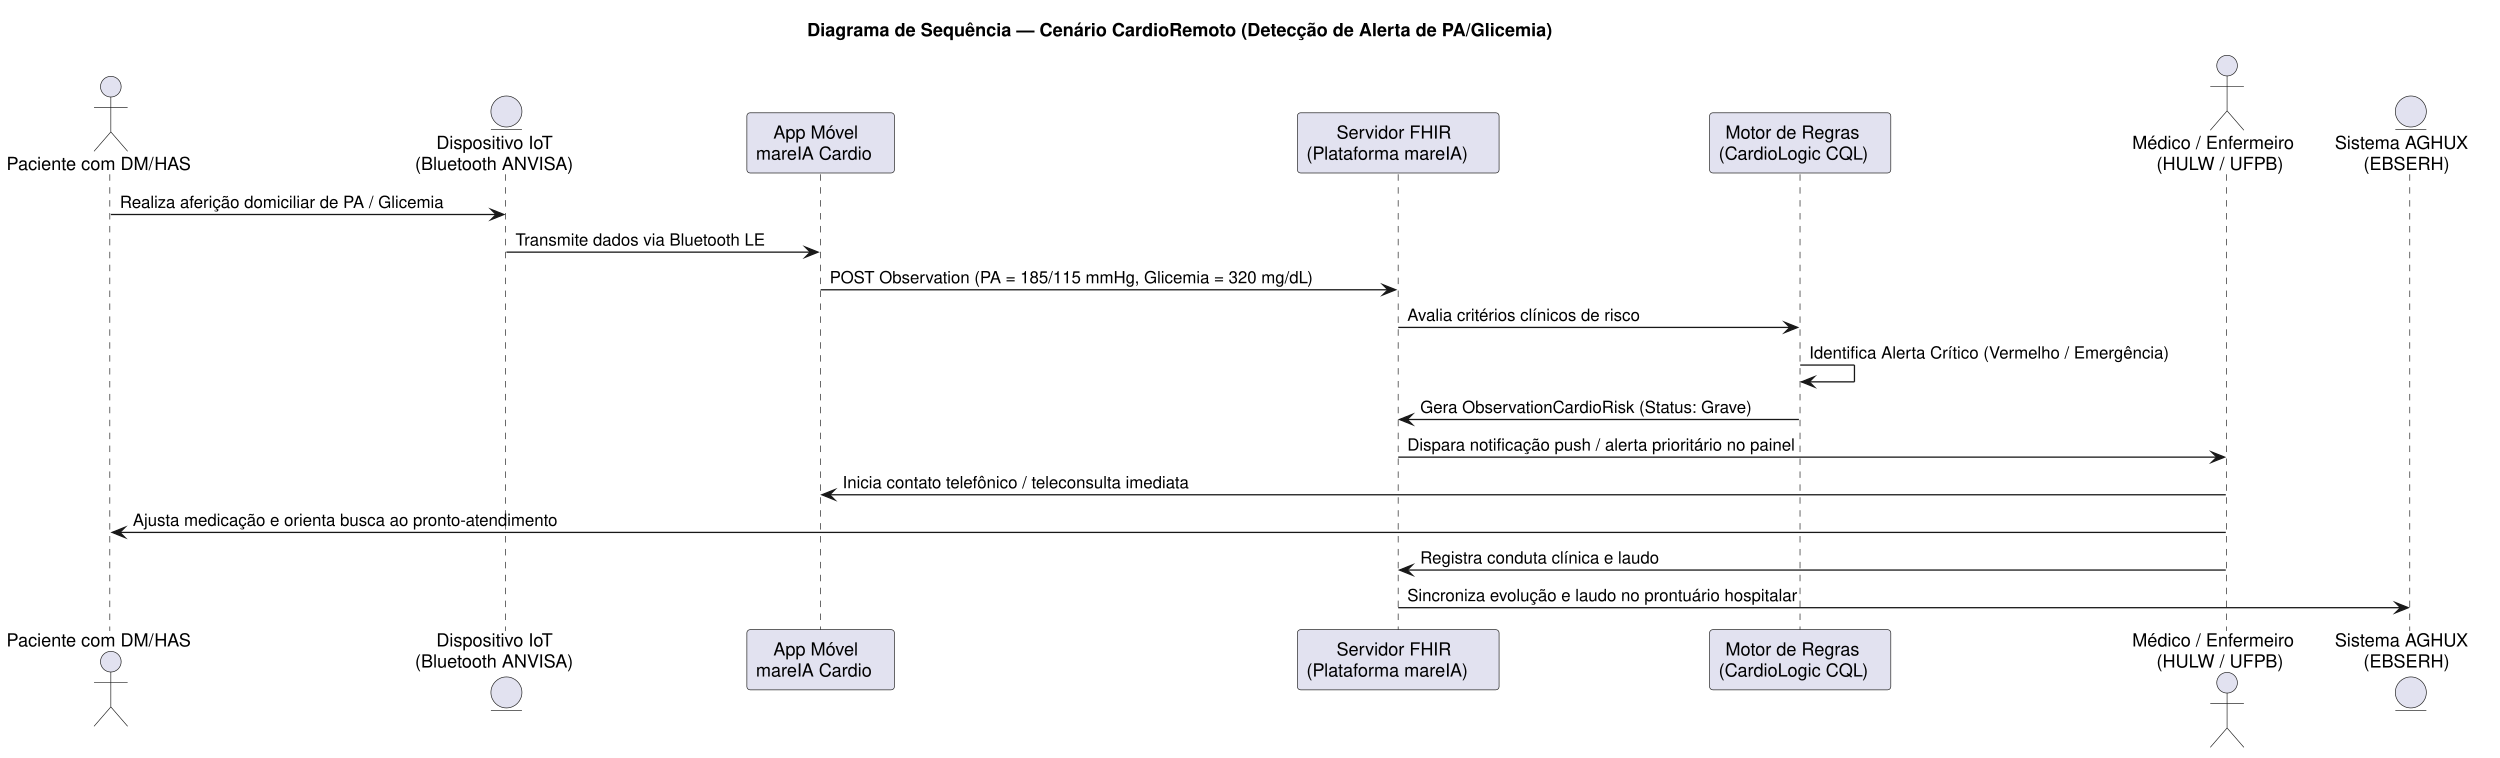
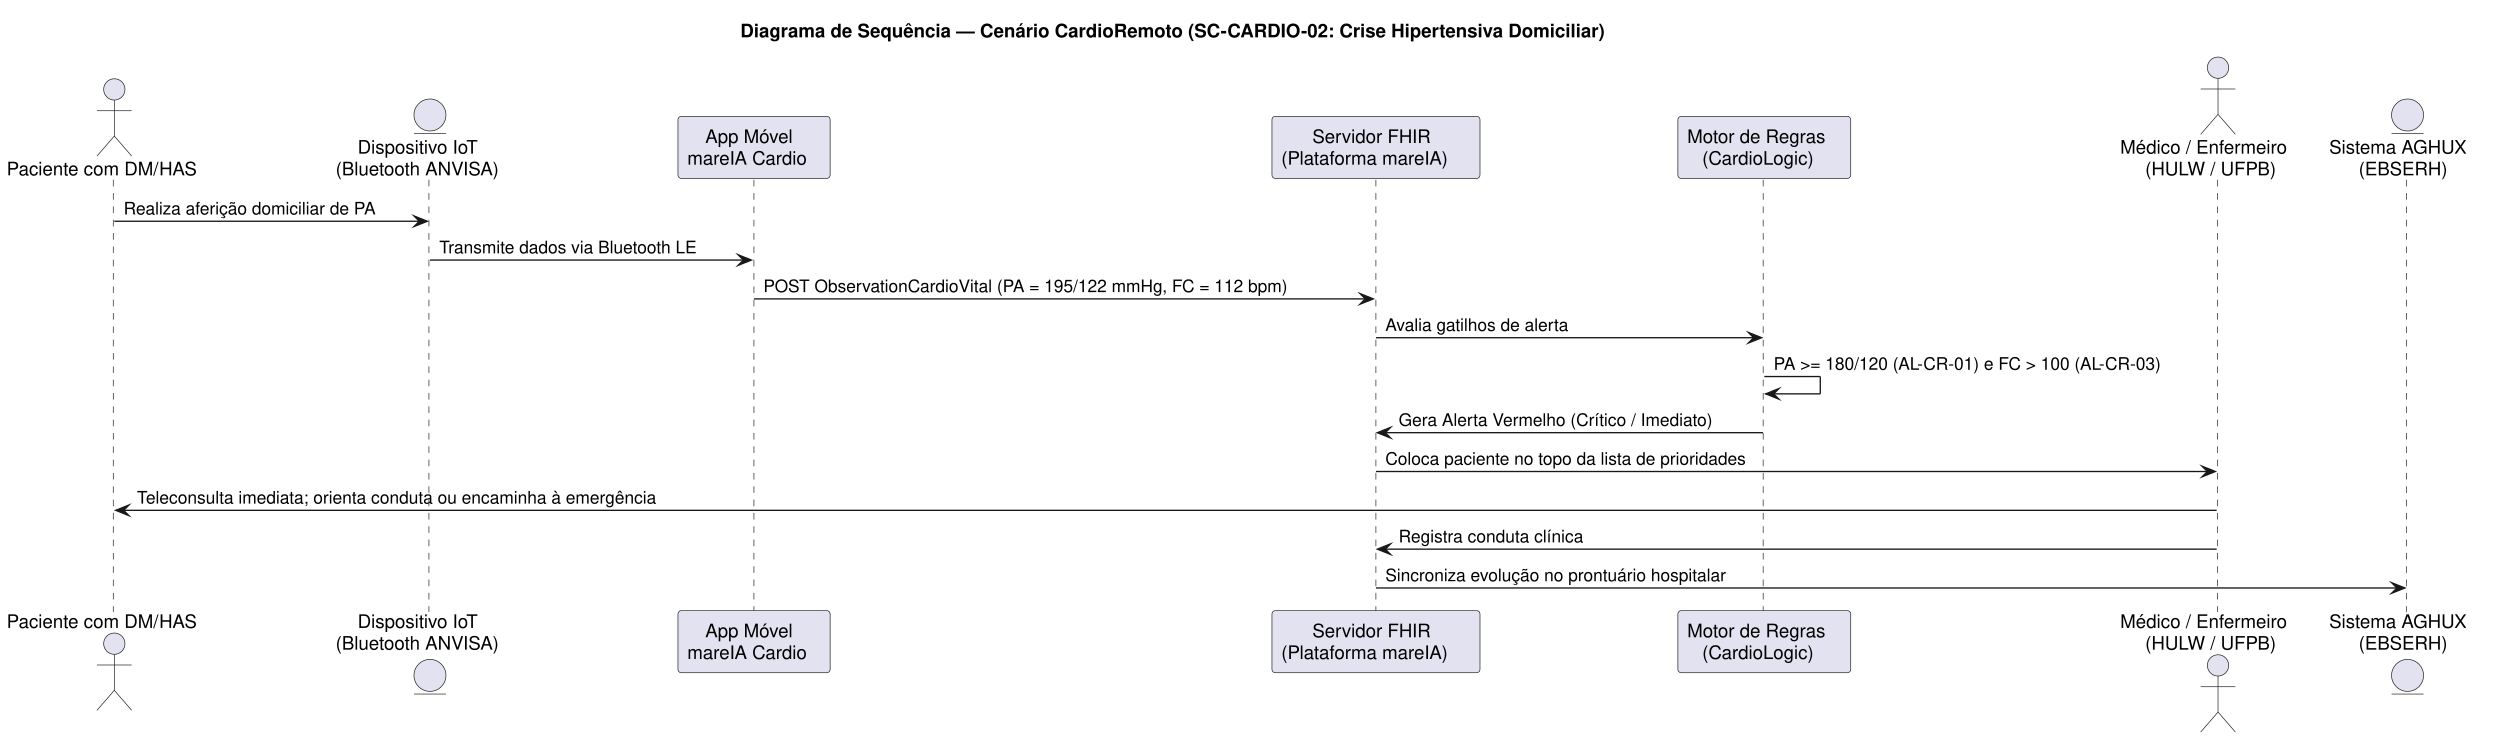
- <svg xmlns="http://www.w3.org/2000/svg" contentStyleType="text/css" data-diagram-type="SEQUENCE" height="586px" preserveAspectRatio="none" style="width:1935px;height:586px;background:#FFFFFF;" version="1.1" viewBox="0 0 1935 586" width="1935px" zoomAndPan="magnify">
+ <svg xmlns="http://www.w3.org/2000/svg" contentStyleType="text/css" data-diagram-type="SEQUENCE" height="557px" preserveAspectRatio="none" style="width:1876px;height:557px;background:#FFFFFF;" version="1.1" viewBox="0 0 1876 557" width="1876px" zoomAndPan="magnify">
  <defs />
  <g>
    <g class="title" data-source-line="1">
-       <text fill="#000000" font-family="Helvetica" font-size="14" font-weight="700" lengthAdjust="spacing" textLength="679.362" x="624.721" y="27.995">Diagrama de Sequência — Cenário CardioRemoto (Detecção de Alerta de PA/Glicemia)</text>
+       <text fill="#000000" font-family="Helvetica" font-size="14" font-weight="700" lengthAdjust="spacing" textLength="758.345" x="555.551" y="27.995">Diagrama de Sequência — Cenário CardioRemoto (SC-CARDIO-02: Crise Hipertensiva Domiciliar)</text>
    </g>
    <g class="participant-lifeline" data-entity-uid="part1" data-qualified-name="Paciente" data-source-line="5" id="part1-lifeline">
      <g>
-         <rect fill="#000000" fill-opacity="0" height="353.461" width="8" x="81.783" y="134.891" />
-         <line style="stroke:#181818;stroke-width:0.5;stroke-dasharray:5,5;" x1="85" x2="85" y1="134.891" y2="488.352" />
+         <rect fill="#000000" fill-opacity="0" height="324.328" width="8" x="81.783" y="134.891" />
+         <line style="stroke:#181818;stroke-width:0.5;stroke-dasharray:5,5;" x1="85" x2="85" y1="134.891" y2="459.219" />
      </g>
    </g>
    <g class="participant-lifeline" data-entity-uid="part2" data-qualified-name="IoT" data-source-line="6" id="part2-lifeline">
      <g>
-         <rect fill="#000000" fill-opacity="0" height="353.461" width="8" x="387.974" y="134.891" />
-         <line style="stroke:#181818;stroke-width:0.5;stroke-dasharray:5,5;" x1="391.196" x2="391.196" y1="134.891" y2="488.352" />
+         <rect fill="#000000" fill-opacity="0" height="324.328" width="8" x="318.645" y="134.891" />
+         <line style="stroke:#181818;stroke-width:0.5;stroke-dasharray:5,5;" x1="321.867" x2="321.867" y1="134.891" y2="459.219" />
      </g>
    </g>
    <g class="participant-lifeline" data-entity-uid="part3" data-qualified-name="App" data-source-line="7" id="part3-lifeline">
      <g>
-         <rect fill="#000000" fill-opacity="0" height="353.461" width="8" x="631.171" y="134.891" />
-         <line style="stroke:#181818;stroke-width:0.5;stroke-dasharray:5,5;" x1="635.074" x2="635.074" y1="134.891" y2="488.352" />
+         <rect fill="#000000" fill-opacity="0" height="324.328" width="8" x="561.842" y="134.891" />
+         <line style="stroke:#181818;stroke-width:0.5;stroke-dasharray:5,5;" x1="565.745" x2="565.745" y1="134.891" y2="459.219" />
      </g>
    </g>
    <g class="participant-lifeline" data-entity-uid="part4" data-qualified-name="FHIR" data-source-line="8" id="part4-lifeline">
      <g>
-         <rect fill="#000000" fill-opacity="0" height="353.461" width="8" x="1078.23" y="134.891" />
-         <line style="stroke:#181818;stroke-width:0.5;stroke-dasharray:5,5;" x1="1082.174" x2="1082.174" y1="134.891" y2="488.352" />
+         <rect fill="#000000" fill-opacity="0" height="324.328" width="8" x="1028.534" y="134.891" />
+         <line style="stroke:#181818;stroke-width:0.5;stroke-dasharray:5,5;" x1="1032.478" x2="1032.478" y1="134.891" y2="459.219" />
      </g>
    </g>
    <g class="participant-lifeline" data-entity-uid="part5" data-qualified-name="Engine" data-source-line="9" id="part5-lifeline">
      <g>
-         <rect fill="#000000" fill-opacity="0" height="353.461" width="8" x="1389.347" y="134.891" />
-         <line style="stroke:#181818;stroke-width:0.5;stroke-dasharray:5,5;" x1="1393.217" x2="1393.217" y1="134.891" y2="488.352" />
+         <rect fill="#000000" fill-opacity="0" height="324.328" width="8" x="1319.936" y="134.891" />
+         <line style="stroke:#181818;stroke-width:0.5;stroke-dasharray:5,5;" x1="1323.08" x2="1323.08" y1="134.891" y2="459.219" />
      </g>
    </g>
    <g class="participant-lifeline" data-entity-uid="part6" data-qualified-name="Medico" data-source-line="10" id="part6-lifeline">
      <g>
-         <rect fill="#000000" fill-opacity="0" height="353.461" width="8" x="1719.759" y="134.891" />
-         <line style="stroke:#181818;stroke-width:0.5;stroke-dasharray:5,5;" x1="1723.345" x2="1723.345" y1="134.891" y2="488.352" />
+         <rect fill="#000000" fill-opacity="0" height="324.328" width="8" x="1660.402" y="134.891" />
+         <line style="stroke:#181818;stroke-width:0.5;stroke-dasharray:5,5;" x1="1663.988" x2="1663.988" y1="134.891" y2="459.219" />
      </g>
    </g>
    <g class="participant-lifeline" data-entity-uid="part7" data-qualified-name="AGHUX" data-source-line="11" id="part7-lifeline">
      <g>
-         <rect fill="#000000" fill-opacity="0" height="353.461" width="8" x="1861.988" y="134.891" />
-         <line style="stroke:#181818;stroke-width:0.5;stroke-dasharray:5,5;" x1="1865.172" x2="1865.172" y1="134.891" y2="488.352" />
+         <rect fill="#000000" fill-opacity="0" height="324.328" width="8" x="1802.631" y="134.891" />
+         <line style="stroke:#181818;stroke-width:0.5;stroke-dasharray:5,5;" x1="1805.815" x2="1805.815" y1="134.891" y2="459.219" />
      </g>
    </g>
    <g class="participant participant-head" data-entity-uid="part1" data-qualified-name="Paciente" data-source-line="5" id="part1-head">
      <text fill="#000000" font-family="Helvetica" font-size="14" lengthAdjust="spacing" textLength="155.565" x="5" y="131.589">Paciente com DM/HAS</text>
      <ellipse cx="85.783" cy="67.094" fill="#E2E2F0" rx="8" ry="8" style="stroke:#181818;stroke-width:0.5;" />
      <path d="M85.783,75.094 L85.783,102.094 M72.783,83.094 L98.783,83.094 M85.783,102.094 L72.783,117.094 M85.783,102.094 L98.783,117.094" fill="none" style="stroke:#181818;stroke-width:0.5;" />
    </g>
    <g class="participant participant-tail" data-entity-uid="part1" data-qualified-name="Paciente" data-source-line="5" id="part1-tail">
-       <text fill="#000000" font-family="Helvetica" font-size="14" lengthAdjust="spacing" textLength="155.565" x="5" y="500.347">Paciente com DM/HAS</text>
-       <ellipse cx="85.783" cy="512.148" fill="#E2E2F0" rx="8" ry="8" style="stroke:#181818;stroke-width:0.5;" />
-       <path d="M85.783,520.148 L85.783,547.148 M72.783,528.148 L98.783,528.148 M85.783,547.148 L72.783,562.148 M85.783,547.148 L98.783,562.148" fill="none" style="stroke:#181818;stroke-width:0.5;" />
+       <text fill="#000000" font-family="Helvetica" font-size="14" lengthAdjust="spacing" textLength="155.565" x="5" y="471.214">Paciente com DM/HAS</text>
+       <ellipse cx="85.783" cy="483.016" fill="#E2E2F0" rx="8" ry="8" style="stroke:#181818;stroke-width:0.5;" />
+       <path d="M85.783,491.016 L85.783,518.016 M72.783,499.016 L98.783,499.016 M85.783,518.016 L72.783,533.016 M85.783,518.016 L98.783,533.016" fill="none" style="stroke:#181818;stroke-width:0.5;" />
    </g>
    <g class="participant participant-head" data-entity-uid="part2" data-qualified-name="IoT" data-source-line="6" id="part2-head">
-       <text fill="#000000" font-family="Helvetica" font-size="14" lengthAdjust="spacing" textLength="102.525" x="337.711" y="115.292">Dispositivo IoT</text>
-       <text fill="#000000" font-family="Helvetica" font-size="14" lengthAdjust="spacing" textLength="135.557" x="321.196" y="131.589">(Bluetooth ANVISA)</text>
-       <ellipse cx="391.974" cy="86.297" fill="#E2E2F0" rx="12" ry="12" style="stroke:#181818;stroke-width:0.5;" />
-       <line style="stroke:#181818;stroke-width:0.5;" x1="379.974" x2="403.974" y1="100.297" y2="100.297" />
+       <text fill="#000000" font-family="Helvetica" font-size="14" lengthAdjust="spacing" textLength="102.525" x="268.382" y="115.292">Dispositivo IoT</text>
+       <text fill="#000000" font-family="Helvetica" font-size="14" lengthAdjust="spacing" textLength="135.557" x="251.867" y="131.589">(Bluetooth ANVISA)</text>
+       <ellipse cx="322.645" cy="86.297" fill="#E2E2F0" rx="12" ry="12" style="stroke:#181818;stroke-width:0.5;" />
+       <line style="stroke:#181818;stroke-width:0.5;" x1="310.645" x2="334.645" y1="100.297" y2="100.297" />
    </g>
    <g class="participant participant-tail" data-entity-uid="part2" data-qualified-name="IoT" data-source-line="6" id="part2-tail">
-       <text fill="#000000" font-family="Helvetica" font-size="14" lengthAdjust="spacing" textLength="102.525" x="337.711" y="500.347">Dispositivo IoT</text>
-       <text fill="#000000" font-family="Helvetica" font-size="14" lengthAdjust="spacing" textLength="135.557" x="321.196" y="516.644">(Bluetooth ANVISA)</text>
-       <ellipse cx="391.974" cy="535.945" fill="#E2E2F0" rx="12" ry="12" style="stroke:#181818;stroke-width:0.5;" />
-       <line style="stroke:#181818;stroke-width:0.5;" x1="379.974" x2="403.974" y1="549.945" y2="549.945" />
+       <text fill="#000000" font-family="Helvetica" font-size="14" lengthAdjust="spacing" textLength="102.525" x="268.382" y="471.214">Dispositivo IoT</text>
+       <text fill="#000000" font-family="Helvetica" font-size="14" lengthAdjust="spacing" textLength="135.557" x="251.867" y="487.511">(Bluetooth ANVISA)</text>
+       <ellipse cx="322.645" cy="506.812" fill="#E2E2F0" rx="12" ry="12" style="stroke:#181818;stroke-width:0.5;" />
+       <line style="stroke:#181818;stroke-width:0.5;" x1="310.645" x2="334.645" y1="520.812" y2="520.812" />
    </g>
    <g class="participant participant-head" data-entity-uid="part3" data-qualified-name="App" data-source-line="7" id="part3-head">
-       <rect fill="#E2E2F0" height="46.594" rx="2.5" ry="2.5" style="stroke:#181818;stroke-width:0.5;" width="114.194" x="578.074" y="87.297" />
-       <text fill="#000000" font-family="Helvetica" font-size="14" lengthAdjust="spacing" textLength="73.233" x="598.555" y="107.292">App Móvel</text>
-       <text fill="#000000" font-family="Helvetica" font-size="14" lengthAdjust="spacing" textLength="100.194" x="585.074" y="123.589">mareIA Cardio</text>
+       <rect fill="#E2E2F0" height="46.594" rx="2.5" ry="2.5" style="stroke:#181818;stroke-width:0.5;" width="114.194" x="508.745" y="87.297" />
+       <text fill="#000000" font-family="Helvetica" font-size="14" lengthAdjust="spacing" textLength="73.233" x="529.226" y="107.292">App Móvel</text>
+       <text fill="#000000" font-family="Helvetica" font-size="14" lengthAdjust="spacing" textLength="100.194" x="515.745" y="123.589">mareIA Cardio</text>
    </g>
    <g class="participant participant-tail" data-entity-uid="part3" data-qualified-name="App" data-source-line="7" id="part3-tail">
-       <rect fill="#E2E2F0" height="46.594" rx="2.5" ry="2.5" style="stroke:#181818;stroke-width:0.5;" width="114.194" x="578.074" y="487.352" />
-       <text fill="#000000" font-family="Helvetica" font-size="14" lengthAdjust="spacing" textLength="73.233" x="598.555" y="507.347">App Móvel</text>
-       <text fill="#000000" font-family="Helvetica" font-size="14" lengthAdjust="spacing" textLength="100.194" x="585.074" y="523.644">mareIA Cardio</text>
+       <rect fill="#E2E2F0" height="46.594" rx="2.5" ry="2.5" style="stroke:#181818;stroke-width:0.5;" width="114.194" x="508.745" y="458.219" />
+       <text fill="#000000" font-family="Helvetica" font-size="14" lengthAdjust="spacing" textLength="73.233" x="529.226" y="478.214">App Móvel</text>
+       <text fill="#000000" font-family="Helvetica" font-size="14" lengthAdjust="spacing" textLength="100.194" x="515.745" y="494.511">mareIA Cardio</text>
    </g>
    <g class="participant participant-head" data-entity-uid="part4" data-qualified-name="FHIR" data-source-line="8" id="part4-head">
-       <rect fill="#E2E2F0" height="46.594" rx="2.5" ry="2.5" style="stroke:#181818;stroke-width:0.5;" width="156.112" x="1004.174" y="87.297" />
-       <text fill="#000000" font-family="Helvetica" font-size="14" lengthAdjust="spacing" textLength="95.525" x="1034.467" y="107.292">Servidor FHIR</text>
-       <text fill="#000000" font-family="Helvetica" font-size="14" lengthAdjust="spacing" textLength="142.112" x="1011.174" y="123.589">(Plataforma mareIA)</text>
+       <rect fill="#E2E2F0" height="46.594" rx="2.5" ry="2.5" style="stroke:#181818;stroke-width:0.5;" width="156.112" x="954.478" y="87.297" />
+       <text fill="#000000" font-family="Helvetica" font-size="14" lengthAdjust="spacing" textLength="95.525" x="984.771" y="107.292">Servidor FHIR</text>
+       <text fill="#000000" font-family="Helvetica" font-size="14" lengthAdjust="spacing" textLength="142.112" x="961.478" y="123.589">(Plataforma mareIA)</text>
    </g>
    <g class="participant participant-tail" data-entity-uid="part4" data-qualified-name="FHIR" data-source-line="8" id="part4-tail">
-       <rect fill="#E2E2F0" height="46.594" rx="2.5" ry="2.5" style="stroke:#181818;stroke-width:0.5;" width="156.112" x="1004.174" y="487.352" />
-       <text fill="#000000" font-family="Helvetica" font-size="14" lengthAdjust="spacing" textLength="95.525" x="1034.467" y="507.347">Servidor FHIR</text>
-       <text fill="#000000" font-family="Helvetica" font-size="14" lengthAdjust="spacing" textLength="142.112" x="1011.174" y="523.644">(Plataforma mareIA)</text>
+       <rect fill="#E2E2F0" height="46.594" rx="2.5" ry="2.5" style="stroke:#181818;stroke-width:0.5;" width="156.112" x="954.478" y="458.219" />
+       <text fill="#000000" font-family="Helvetica" font-size="14" lengthAdjust="spacing" textLength="95.525" x="984.771" y="478.214">Servidor FHIR</text>
+       <text fill="#000000" font-family="Helvetica" font-size="14" lengthAdjust="spacing" textLength="142.112" x="961.478" y="494.511">(Plataforma mareIA)</text>
    </g>
    <g class="participant participant-head" data-entity-uid="part5" data-qualified-name="Engine" data-source-line="9" id="part5-head">
-       <rect fill="#E2E2F0" height="46.594" rx="2.5" ry="2.5" style="stroke:#181818;stroke-width:0.5;" width="140.26" x="1323.217" y="87.297" />
-       <text fill="#000000" font-family="Helvetica" font-size="14" lengthAdjust="spacing" textLength="115.712" x="1335.491" y="107.292">Motor de Regras</text>
-       <text fill="#000000" font-family="Helvetica" font-size="14" lengthAdjust="spacing" textLength="126.26" x="1330.217" y="123.589">(CardioLogic CQL)</text>
+       <rect fill="#E2E2F0" height="46.594" rx="2.5" ry="2.5" style="stroke:#181818;stroke-width:0.5;" width="129.712" x="1259.08" y="87.297" />
+       <text fill="#000000" font-family="Helvetica" font-size="14" lengthAdjust="spacing" textLength="115.712" x="1266.08" y="107.292">Motor de Regras</text>
+       <text fill="#000000" font-family="Helvetica" font-size="14" lengthAdjust="spacing" textLength="93.215" x="1277.328" y="123.589">(CardioLogic)</text>
    </g>
    <g class="participant participant-tail" data-entity-uid="part5" data-qualified-name="Engine" data-source-line="9" id="part5-tail">
-       <rect fill="#E2E2F0" height="46.594" rx="2.5" ry="2.5" style="stroke:#181818;stroke-width:0.5;" width="140.26" x="1323.217" y="487.352" />
-       <text fill="#000000" font-family="Helvetica" font-size="14" lengthAdjust="spacing" textLength="115.712" x="1335.491" y="507.347">Motor de Regras</text>
-       <text fill="#000000" font-family="Helvetica" font-size="14" lengthAdjust="spacing" textLength="126.26" x="1330.217" y="523.644">(CardioLogic CQL)</text>
+       <rect fill="#E2E2F0" height="46.594" rx="2.5" ry="2.5" style="stroke:#181818;stroke-width:0.5;" width="129.712" x="1259.08" y="458.219" />
+       <text fill="#000000" font-family="Helvetica" font-size="14" lengthAdjust="spacing" textLength="115.712" x="1266.08" y="478.214">Motor de Regras</text>
+       <text fill="#000000" font-family="Helvetica" font-size="14" lengthAdjust="spacing" textLength="93.215" x="1277.328" y="494.511">(CardioLogic)</text>
    </g>
    <g class="participant participant-head" data-entity-uid="part6" data-qualified-name="Medico" data-source-line="10" id="part6-head">
-       <text fill="#000000" font-family="Helvetica" font-size="14" lengthAdjust="spacing" textLength="140.827" x="1650.345" y="115.292">Médico / Enfermeiro</text>
-       <text fill="#000000" font-family="Helvetica" font-size="14" lengthAdjust="spacing" textLength="103.305" x="1669.106" y="131.589">(HULW / UFPB)</text>
-       <ellipse cx="1723.759" cy="50.797" fill="#E2E2F0" rx="8" ry="8" style="stroke:#181818;stroke-width:0.5;" />
-       <path d="M1723.759,58.797 L1723.759,85.797 M1710.759,66.797 L1736.759,66.797 M1723.759,85.797 L1710.759,100.797 M1723.759,85.797 L1736.759,100.797" fill="none" style="stroke:#181818;stroke-width:0.5;" />
+       <text fill="#000000" font-family="Helvetica" font-size="14" lengthAdjust="spacing" textLength="140.827" x="1590.988" y="115.292">Médico / Enfermeiro</text>
+       <text fill="#000000" font-family="Helvetica" font-size="14" lengthAdjust="spacing" textLength="103.305" x="1609.749" y="131.589">(HULW / UFPB)</text>
+       <ellipse cx="1664.402" cy="50.797" fill="#E2E2F0" rx="8" ry="8" style="stroke:#181818;stroke-width:0.5;" />
+       <path d="M1664.402,58.797 L1664.402,85.797 M1651.402,66.797 L1677.402,66.797 M1664.402,85.797 L1651.402,100.797 M1664.402,85.797 L1677.402,100.797" fill="none" style="stroke:#181818;stroke-width:0.5;" />
    </g>
    <g class="participant participant-tail" data-entity-uid="part6" data-qualified-name="Medico" data-source-line="10" id="part6-tail">
-       <text fill="#000000" font-family="Helvetica" font-size="14" lengthAdjust="spacing" textLength="140.827" x="1650.345" y="500.347">Médico / Enfermeiro</text>
-       <text fill="#000000" font-family="Helvetica" font-size="14" lengthAdjust="spacing" textLength="103.305" x="1669.106" y="516.644">(HULW / UFPB)</text>
-       <ellipse cx="1723.759" cy="528.445" fill="#E2E2F0" rx="8" ry="8" style="stroke:#181818;stroke-width:0.5;" />
-       <path d="M1723.759,536.445 L1723.759,563.445 M1710.759,544.445 L1736.759,544.445 M1723.759,563.445 L1710.759,578.445 M1723.759,563.445 L1736.759,578.445" fill="none" style="stroke:#181818;stroke-width:0.5;" />
+       <text fill="#000000" font-family="Helvetica" font-size="14" lengthAdjust="spacing" textLength="140.827" x="1590.988" y="471.214">Médico / Enfermeiro</text>
+       <text fill="#000000" font-family="Helvetica" font-size="14" lengthAdjust="spacing" textLength="103.305" x="1609.749" y="487.511">(HULW / UFPB)</text>
+       <ellipse cx="1664.402" cy="499.312" fill="#E2E2F0" rx="8" ry="8" style="stroke:#181818;stroke-width:0.5;" />
+       <path d="M1664.402,507.312 L1664.402,534.312 M1651.402,515.312 L1677.402,515.312 M1664.402,534.312 L1651.402,549.312 M1664.402,534.312 L1677.402,549.312" fill="none" style="stroke:#181818;stroke-width:0.5;" />
    </g>
    <g class="participant participant-head" data-entity-uid="part7" data-qualified-name="AGHUX" data-source-line="11" id="part7-head">
-       <text fill="#000000" font-family="Helvetica" font-size="14" lengthAdjust="spacing" textLength="111.631" x="1807.172" y="115.292">Sistema AGHUX</text>
-       <text fill="#000000" font-family="Helvetica" font-size="14" lengthAdjust="spacing" textLength="67.361" x="1829.307" y="131.589">(EBSERH)</text>
-       <ellipse cx="1865.988" cy="86.297" fill="#E2E2F0" rx="12" ry="12" style="stroke:#181818;stroke-width:0.5;" />
-       <line style="stroke:#181818;stroke-width:0.5;" x1="1853.988" x2="1877.988" y1="100.297" y2="100.297" />
+       <text fill="#000000" font-family="Helvetica" font-size="14" lengthAdjust="spacing" textLength="111.631" x="1747.815" y="115.292">Sistema AGHUX</text>
+       <text fill="#000000" font-family="Helvetica" font-size="14" lengthAdjust="spacing" textLength="67.361" x="1769.95" y="131.589">(EBSERH)</text>
+       <ellipse cx="1806.631" cy="86.297" fill="#E2E2F0" rx="12" ry="12" style="stroke:#181818;stroke-width:0.5;" />
+       <line style="stroke:#181818;stroke-width:0.5;" x1="1794.631" x2="1818.631" y1="100.297" y2="100.297" />
    </g>
    <g class="participant participant-tail" data-entity-uid="part7" data-qualified-name="AGHUX" data-source-line="11" id="part7-tail">
-       <text fill="#000000" font-family="Helvetica" font-size="14" lengthAdjust="spacing" textLength="111.631" x="1807.172" y="500.347">Sistema AGHUX</text>
-       <text fill="#000000" font-family="Helvetica" font-size="14" lengthAdjust="spacing" textLength="67.361" x="1829.307" y="516.644">(EBSERH)</text>
-       <ellipse cx="1865.988" cy="535.945" fill="#E2E2F0" rx="12" ry="12" style="stroke:#181818;stroke-width:0.5;" />
-       <line style="stroke:#181818;stroke-width:0.5;" x1="1853.988" x2="1877.988" y1="549.945" y2="549.945" />
+       <text fill="#000000" font-family="Helvetica" font-size="14" lengthAdjust="spacing" textLength="111.631" x="1747.815" y="471.214">Sistema AGHUX</text>
+       <text fill="#000000" font-family="Helvetica" font-size="14" lengthAdjust="spacing" textLength="67.361" x="1769.95" y="487.511">(EBSERH)</text>
+       <ellipse cx="1806.631" cy="506.812" fill="#E2E2F0" rx="12" ry="12" style="stroke:#181818;stroke-width:0.5;" />
+       <line style="stroke:#181818;stroke-width:0.5;" x1="1794.631" x2="1818.631" y1="520.812" y2="520.812" />
    </g>
    <g class="message" data-entity-1="part1" data-entity-2="part2" data-source-line="13" id="msg1">
-       <polygon fill="#181818" points="379.974,162.023,389.974,166.023,379.974,170.023,383.974,166.023" style="stroke:#181818;stroke-width:1;stroke-linejoin:miter;stroke-miterlimit:10;" />
-       <line style="stroke:#181818;stroke-width:1;" x1="85.783" x2="385.974" y1="166.023" y2="166.023" />
-       <text fill="#000000" font-family="Helvetica" font-size="13" lengthAdjust="spacing" textLength="282.191" x="92.783" y="160.958">Realiza aferição domiciliar de PA / Glicemia</text>
+       <polygon fill="#181818" points="310.645,162.023,320.645,166.023,310.645,170.023,314.645,166.023" style="stroke:#181818;stroke-width:1;stroke-linejoin:miter;stroke-miterlimit:10;" />
+       <line style="stroke:#181818;stroke-width:1;" x1="85.783" x2="316.645" y1="166.023" y2="166.023" />
+       <text fill="#000000" font-family="Helvetica" font-size="13" lengthAdjust="spacing" textLength="212.862" x="92.783" y="160.958">Realiza aferição domiciliar de PA</text>
    </g>
    <g class="message" data-entity-1="part2" data-entity-2="part3" data-source-line="14" id="msg2">
-       <polygon fill="#181818" points="623.171,191.156,633.171,195.156,623.171,199.156,627.171,195.156" style="stroke:#181818;stroke-width:1;stroke-linejoin:miter;stroke-miterlimit:10;" />
-       <line style="stroke:#181818;stroke-width:1;" x1="391.974" x2="629.171" y1="195.156" y2="195.156" />
-       <text fill="#000000" font-family="Helvetica" font-size="13" lengthAdjust="spacing" textLength="219.197" x="398.974" y="190.09">Transmite dados via Bluetooth LE</text>
+       <polygon fill="#181818" points="553.842,191.156,563.842,195.156,553.842,199.156,557.842,195.156" style="stroke:#181818;stroke-width:1;stroke-linejoin:miter;stroke-miterlimit:10;" />
+       <line style="stroke:#181818;stroke-width:1;" x1="322.645" x2="559.842" y1="195.156" y2="195.156" />
+       <text fill="#000000" font-family="Helvetica" font-size="13" lengthAdjust="spacing" textLength="219.197" x="329.645" y="190.09">Transmite dados via Bluetooth LE</text>
    </g>
    <g class="message" data-entity-1="part3" data-entity-2="part4" data-source-line="15" id="msg3">
-       <polygon fill="#181818" points="1070.23,220.289,1080.23,224.289,1070.23,228.289,1074.23,224.289" style="stroke:#181818;stroke-width:1;stroke-linejoin:miter;stroke-miterlimit:10;" />
-       <line style="stroke:#181818;stroke-width:1;" x1="635.171" x2="1076.23" y1="224.289" y2="224.289" />
-       <text fill="#000000" font-family="Helvetica" font-size="13" lengthAdjust="spacing" textLength="423.059" x="642.171" y="219.223">POST Observation (PA = 185/115 mmHg, Glicemia = 320 mg/dL)</text>
+       <polygon fill="#181818" points="1020.534,220.289,1030.534,224.289,1020.534,228.289,1024.534,224.289" style="stroke:#181818;stroke-width:1;stroke-linejoin:miter;stroke-miterlimit:10;" />
+       <line style="stroke:#181818;stroke-width:1;" x1="565.842" x2="1026.534" y1="224.289" y2="224.289" />
+       <text fill="#000000" font-family="Helvetica" font-size="13" lengthAdjust="spacing" textLength="442.692" x="572.842" y="219.223">POST ObservationCardioVital (PA = 195/122 mmHg, FC = 112 bpm)</text>
    </g>
    <g class="message" data-entity-1="part4" data-entity-2="part5" data-source-line="16" id="msg4">
-       <polygon fill="#181818" points="1381.347,249.422,1391.347,253.422,1381.347,257.422,1385.347,253.422" style="stroke:#181818;stroke-width:1;stroke-linejoin:miter;stroke-miterlimit:10;" />
-       <line style="stroke:#181818;stroke-width:1;" x1="1082.23" x2="1387.347" y1="253.422" y2="253.422" />
-       <text fill="#000000" font-family="Helvetica" font-size="13" lengthAdjust="spacing" textLength="204.331" x="1089.23" y="248.356">Avalia critérios clínicos de risco</text>
+       <polygon fill="#181818" points="1311.936,249.422,1321.936,253.422,1311.936,257.422,1315.936,253.422" style="stroke:#181818;stroke-width:1;stroke-linejoin:miter;stroke-miterlimit:10;" />
+       <line style="stroke:#181818;stroke-width:1;" x1="1032.534" x2="1317.936" y1="253.422" y2="253.422" />
+       <text fill="#000000" font-family="Helvetica" font-size="13" lengthAdjust="spacing" textLength="157.879" x="1039.534" y="248.356">Avalia gatilhos de alerta</text>
    </g>
    <g class="message" data-entity-1="part5" data-entity-2="part5" data-source-line="17" id="msg5">
-       <line style="stroke:#181818;stroke-width:1;" x1="1393.347" x2="1435.347" y1="282.555" y2="282.555" />
-       <line style="stroke:#181818;stroke-width:1;" x1="1435.347" x2="1435.347" y1="282.555" y2="295.555" />
-       <line style="stroke:#181818;stroke-width:1;" x1="1394.347" x2="1435.347" y1="295.555" y2="295.555" />
-       <polygon fill="#181818" points="1404.347,291.555,1394.347,295.555,1404.347,299.555,1400.347,295.555" style="stroke:#181818;stroke-width:1;stroke-linejoin:miter;stroke-miterlimit:10;" />
-       <text fill="#000000" font-family="Helvetica" font-size="13" lengthAdjust="spacing" textLength="316.412" x="1400.347" y="277.489">Identifica Alerta Crítico (Vermelho / Emergência)</text>
+       <line style="stroke:#181818;stroke-width:1;" x1="1323.936" x2="1365.936" y1="282.555" y2="282.555" />
+       <line style="stroke:#181818;stroke-width:1;" x1="1365.936" x2="1365.936" y1="282.555" y2="295.555" />
+       <line style="stroke:#181818;stroke-width:1;" x1="1324.936" x2="1365.936" y1="295.555" y2="295.555" />
+       <polygon fill="#181818" points="1334.936,291.555,1324.936,295.555,1334.936,299.555,1330.936,295.555" style="stroke:#181818;stroke-width:1;stroke-linejoin:miter;stroke-miterlimit:10;" />
+       <text fill="#000000" font-family="Helvetica" font-size="13" lengthAdjust="spacing" textLength="326.466" x="1330.936" y="277.489">PA &gt;= 180/120 (AL-CR-01) e FC &gt; 100 (AL-CR-03)</text>
    </g>
    <g class="message" data-entity-1="part5" data-entity-2="part4" data-source-line="18" id="msg6">
-       <polygon fill="#181818" points="1093.23,320.688,1083.23,324.688,1093.23,328.688,1089.23,324.688" style="stroke:#181818;stroke-width:1;stroke-linejoin:miter;stroke-miterlimit:10;" />
-       <line style="stroke:#181818;stroke-width:1;" x1="1087.23" x2="1392.347" y1="324.688" y2="324.688" />
-       <text fill="#000000" font-family="Helvetica" font-size="13" lengthAdjust="spacing" textLength="287.117" x="1099.23" y="319.622">Gera ObservationCardioRisk (Status: Grave)</text>
+       <polygon fill="#181818" points="1043.534,320.688,1033.534,324.688,1043.534,328.688,1039.534,324.688" style="stroke:#181818;stroke-width:1;stroke-linejoin:miter;stroke-miterlimit:10;" />
+       <line style="stroke:#181818;stroke-width:1;" x1="1037.534" x2="1322.936" y1="324.688" y2="324.688" />
+       <text fill="#000000" font-family="Helvetica" font-size="13" lengthAdjust="spacing" textLength="267.401" x="1049.534" y="319.622">Gera Alerta Vermelho (Crítico / Imediato)</text>
    </g>
    <g class="message" data-entity-1="part4" data-entity-2="part6" data-source-line="19" id="msg7">
-       <polygon fill="#181818" points="1711.759,349.82,1721.759,353.82,1711.759,357.82,1715.759,353.82" style="stroke:#181818;stroke-width:1;stroke-linejoin:miter;stroke-miterlimit:10;" />
-       <line style="stroke:#181818;stroke-width:1;" x1="1082.23" x2="1717.759" y1="353.82" y2="353.82" />
-       <text fill="#000000" font-family="Helvetica" font-size="13" lengthAdjust="spacing" textLength="343.954" x="1089.23" y="348.754">Dispara notificação push / alerta prioritário no painel</text>
+       <polygon fill="#181818" points="1652.402,349.82,1662.402,353.82,1652.402,357.82,1656.402,353.82" style="stroke:#181818;stroke-width:1;stroke-linejoin:miter;stroke-miterlimit:10;" />
+       <line style="stroke:#181818;stroke-width:1;" x1="1032.534" x2="1658.402" y1="353.82" y2="353.82" />
+       <text fill="#000000" font-family="Helvetica" font-size="13" lengthAdjust="spacing" textLength="307.284" x="1039.534" y="348.754">Coloca paciente no topo da lista de prioridades</text>
    </g>
-     <g class="message" data-entity-1="part6" data-entity-2="part3" data-source-line="20" id="msg8">
-       <polygon fill="#181818" points="646.171,378.953,636.171,382.953,646.171,386.953,642.171,382.953" style="stroke:#181818;stroke-width:1;stroke-linejoin:miter;stroke-miterlimit:10;" />
-       <line style="stroke:#181818;stroke-width:1;" x1="640.171" x2="1722.759" y1="382.953" y2="382.953" />
-       <text fill="#000000" font-family="Helvetica" font-size="13" lengthAdjust="spacing" textLength="309.994" x="652.171" y="377.887">Inicia contato telefônico / teleconsulta imediata</text>
+     <g class="message" data-entity-1="part6" data-entity-2="part1" data-source-line="20" id="msg8">
+       <polygon fill="#181818" points="96.783,378.953,86.783,382.953,96.783,386.953,92.783,382.953" style="stroke:#181818;stroke-width:1;stroke-linejoin:miter;stroke-miterlimit:10;" />
+       <line style="stroke:#181818;stroke-width:1;" x1="90.783" x2="1663.402" y1="382.953" y2="382.953" />
+       <text fill="#000000" font-family="Helvetica" font-size="13" lengthAdjust="spacing" textLength="445.606" x="102.783" y="377.887">Teleconsulta imediata; orienta conduta ou encaminha à emergência</text>
    </g>
-     <g class="message" data-entity-1="part6" data-entity-2="part1" data-source-line="21" id="msg9">
-       <polygon fill="#181818" points="96.783,408.086,86.783,412.086,96.783,416.086,92.783,412.086" style="stroke:#181818;stroke-width:1;stroke-linejoin:miter;stroke-miterlimit:10;" />
-       <line style="stroke:#181818;stroke-width:1;" x1="90.783" x2="1722.759" y1="412.086" y2="412.086" />
-       <text fill="#000000" font-family="Helvetica" font-size="13" lengthAdjust="spacing" textLength="375.235" x="102.783" y="407.02">Ajusta medicação e orienta busca ao pronto-atendimento</text>
+     <g class="message" data-entity-1="part6" data-entity-2="part4" data-source-line="21" id="msg9">
+       <polygon fill="#181818" points="1043.534,408.086,1033.534,412.086,1043.534,416.086,1039.534,412.086" style="stroke:#181818;stroke-width:1;stroke-linejoin:miter;stroke-miterlimit:10;" />
+       <line style="stroke:#181818;stroke-width:1;" x1="1037.534" x2="1663.402" y1="412.086" y2="412.086" />
+       <text fill="#000000" font-family="Helvetica" font-size="13" lengthAdjust="spacing" textLength="156.571" x="1049.534" y="407.02">Registra conduta clínica</text>
    </g>
-     <g class="message" data-entity-1="part6" data-entity-2="part4" data-source-line="22" id="msg10">
-       <polygon fill="#181818" points="1093.23,437.219,1083.23,441.219,1093.23,445.219,1089.23,441.219" style="stroke:#181818;stroke-width:1;stroke-linejoin:miter;stroke-miterlimit:10;" />
-       <line style="stroke:#181818;stroke-width:1;" x1="1087.23" x2="1722.759" y1="441.219" y2="441.219" />
-       <text fill="#000000" font-family="Helvetica" font-size="13" lengthAdjust="spacing" textLength="208.857" x="1099.23" y="436.153">Registra conduta clínica e laudo</text>
-     </g>
-     <g class="message" data-entity-1="part4" data-entity-2="part7" data-source-line="23" id="msg11">
-       <polygon fill="#181818" points="1853.988,466.352,1863.988,470.352,1853.988,474.352,1857.988,470.352" style="stroke:#181818;stroke-width:1;stroke-linejoin:miter;stroke-miterlimit:10;" />
-       <line style="stroke:#181818;stroke-width:1;" x1="1082.23" x2="1859.988" y1="470.352" y2="470.352" />
-       <text fill="#000000" font-family="Helvetica" font-size="13" lengthAdjust="spacing" textLength="343.58" x="1089.23" y="465.286">Sincroniza evolução e laudo no prontuário hospitalar</text>
+     <g class="message" data-entity-1="part4" data-entity-2="part7" data-source-line="22" id="msg10">
+       <polygon fill="#181818" points="1794.631,437.219,1804.631,441.219,1794.631,445.219,1798.631,441.219" style="stroke:#181818;stroke-width:1;stroke-linejoin:miter;stroke-miterlimit:10;" />
+       <line style="stroke:#181818;stroke-width:1;" x1="1032.534" x2="1800.631" y1="441.219" y2="441.219" />
+       <text fill="#000000" font-family="Helvetica" font-size="13" lengthAdjust="spacing" textLength="291.294" x="1039.534" y="436.153">Sincroniza evolução no prontuário hospitalar</text>
    </g>
  </g>
</svg>
